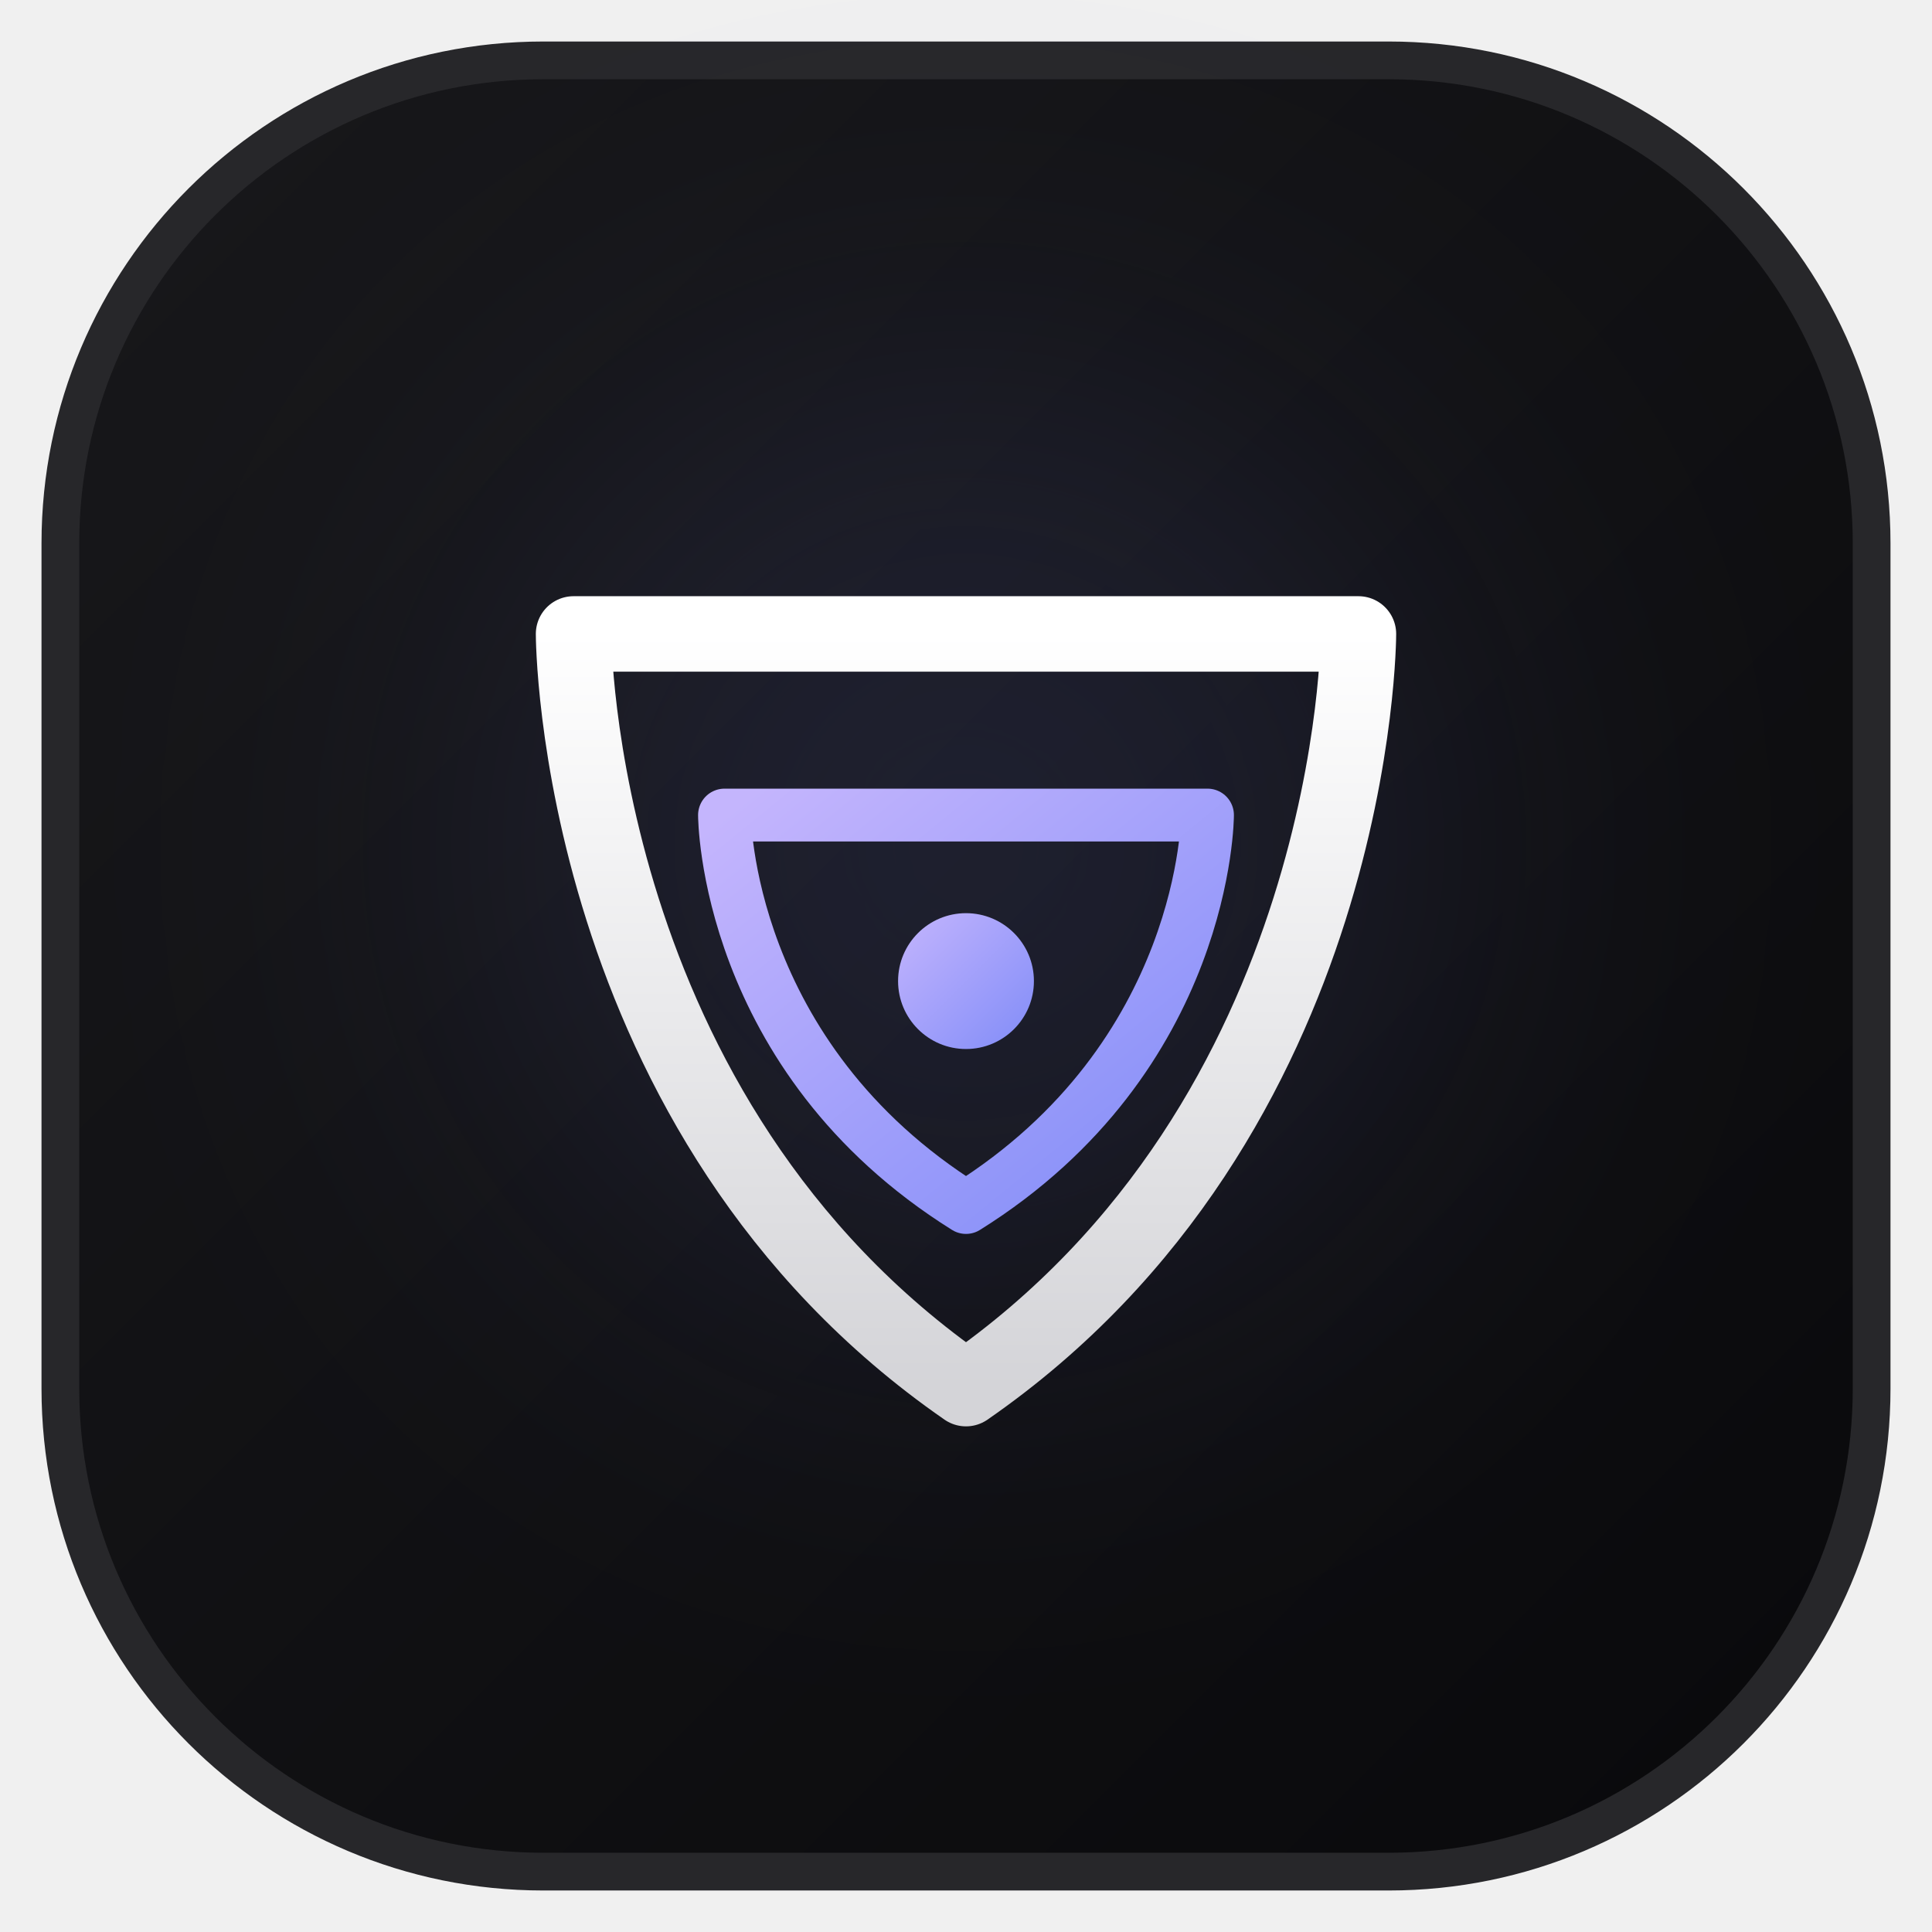
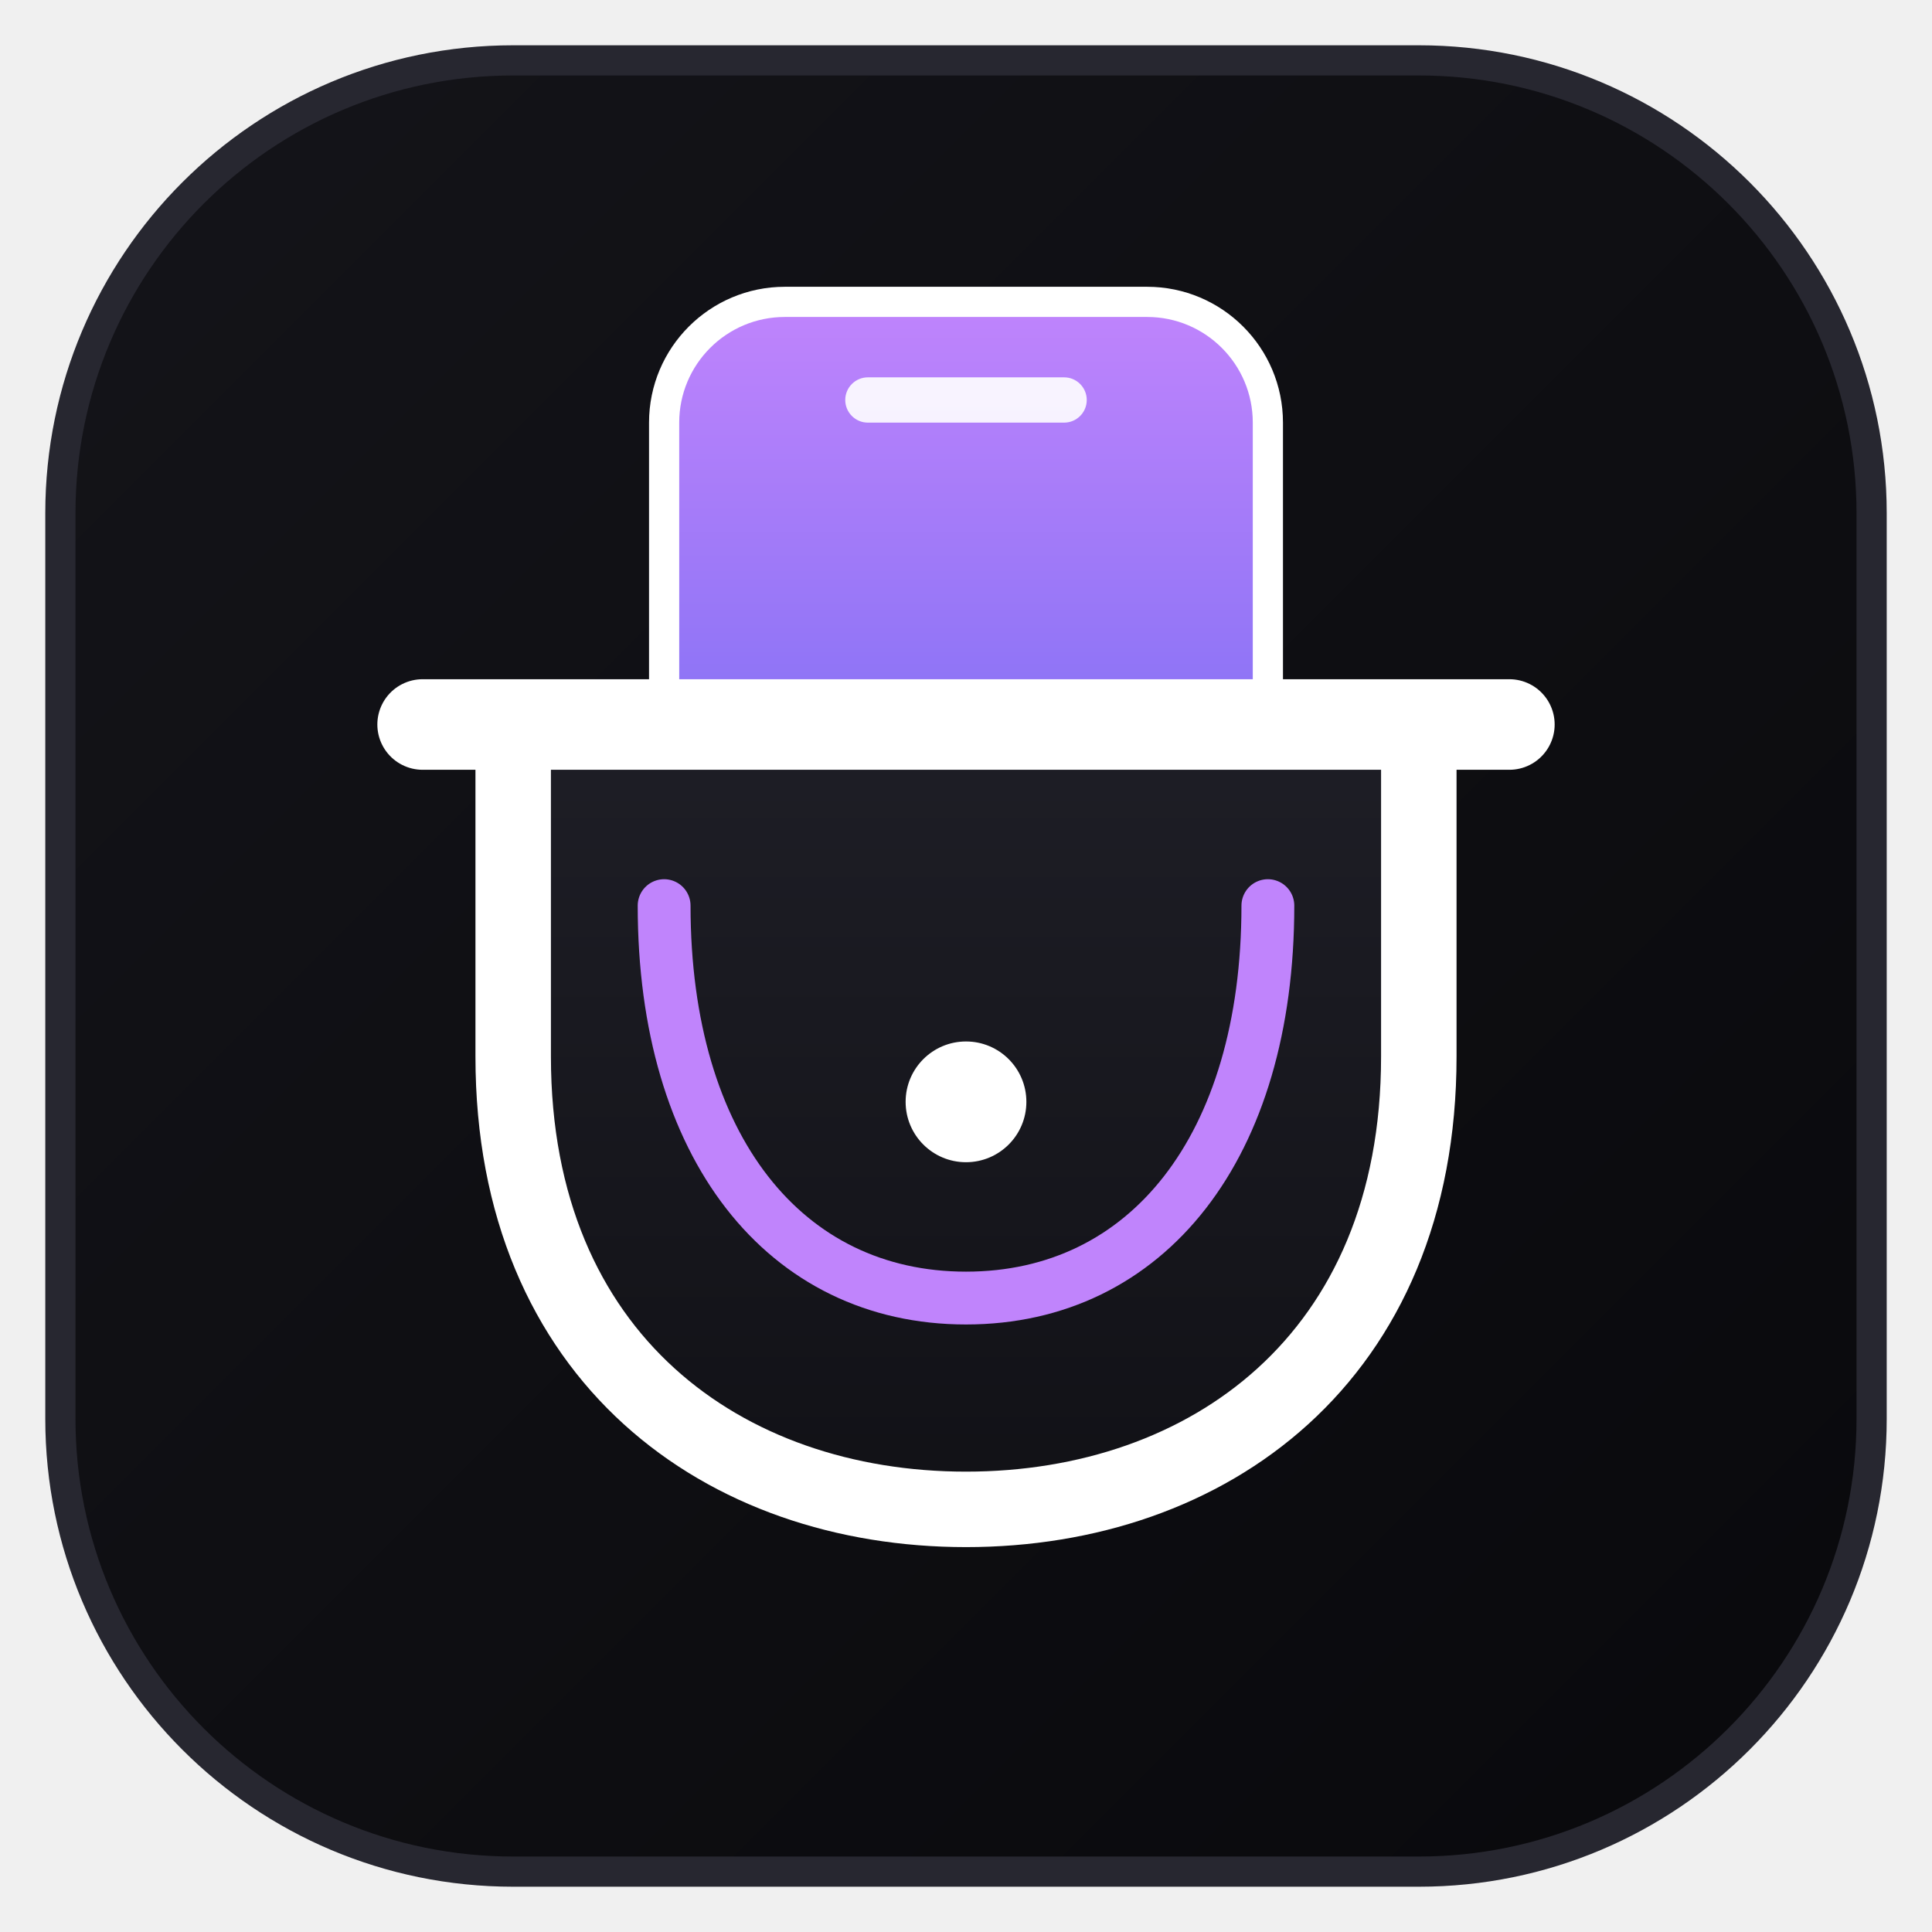
<svg xmlns="http://www.w3.org/2000/svg" viewBox="0 0 128 128" width="100%" height="100%">
  <defs>
    <linearGradient id="bgGrad" x1="0%" y1="0%" x2="100%" y2="100%">
-       <stop offset="0%" stop-color="#18181b" />
-       <stop offset="100%" stop-color="#09090b" />
+       <stop offset="0%" stop-color="#141419" />
+       <stop offset="100%" stop-color="#09090C" />
    </linearGradient>
-     <linearGradient id="accentGrad" x1="0%" y1="0%" x2="100%" y2="100%">
-       <stop offset="0%" stop-color="#c4b5fd" />
-       <stop offset="100%" stop-color="#818cf8" />
+     <linearGradient id="phoneGrad" x1="0%" y1="0%" x2="0%" y2="100%">
+       <stop offset="0%" stop-color="#C084FC" />
+       <stop offset="100%" stop-color="#6366F1" />
    </linearGradient>
-     <linearGradient id="shieldGrad" x1="0%" y1="0%" x2="0%" y2="100%">
-       <stop offset="0%" stop-color="#ffffff" />
-       <stop offset="100%" stop-color="#d4d4d8" />
+     <linearGradient id="pocketFill" x1="0%" y1="0%" x2="0%" y2="100%">
+       <stop offset="0%" stop-color="#1E1E26" />
+       <stop offset="100%" stop-color="#111116" />
    </linearGradient>
  </defs>
-   <rect x="4" y="4" width="120" height="120" rx="32" ry="32" fill="url(#bgGrad)" stroke="#27272a" stroke-width="2.5" />
-   <circle cx="64" cy="56" r="32" fill="#818cf8" opacity="0.12" filter="blur(16px)" />
-   <path d="M38 42 H90 C90 42 90 74 64 92 C38 74 38 42 38 42 Z" fill="none" stroke="url(#shieldGrad)" stroke-width="5" stroke-linecap="round" stroke-linejoin="round" />
-   <line x1="34" y1="42" x2="94" y2="42" stroke="url(#shieldGrad)" stroke-width="5" stroke-linecap="round" />
-   <path d="M48 54 H80 C80 54 80 70 64 80 C48 70 48 54 48 54 Z" fill="none" stroke="url(#accentGrad)" stroke-width="3.5" stroke-linecap="round" stroke-linejoin="round" />
-   <circle cx="64" cy="65" r="4.5" fill="url(#accentGrad)" />
+   <rect x="4" y="4" width="120" height="120" rx="30" ry="30" fill="url(#bgGrad)" stroke="#272730" stroke-width="2" />
+   <rect x="44" y="20" width="40" height="48" rx="8" ry="8" fill="url(#phoneGrad)" stroke="#FFFFFF" stroke-width="2" />
+   <rect x="56" y="25" width="16" height="3" rx="1.5" ry="1.5" fill="#FFFFFF" opacity="0.9" />
+   <path d="M34 48 L34 70 C34 90, 48 100, 64 100 C80 100, 94 90, 94 70 L94 48 Z" fill="url(#pocketFill)" stroke="#FFFFFF" stroke-width="5" stroke-linejoin="round" stroke-linecap="round" />
+   <line x1="28" y1="48" x2="100" y2="48" stroke="#FFFFFF" stroke-width="6" stroke-linecap="round" />
+   <path d="M44 60 C44 76, 52 86, 64 86 C76 86, 84 76, 84 60" fill="none" stroke="#C084FC" stroke-width="3.5" stroke-linecap="round" />
+   <circle cx="64" cy="73" r="4" fill="#FFFFFF" />
</svg>
